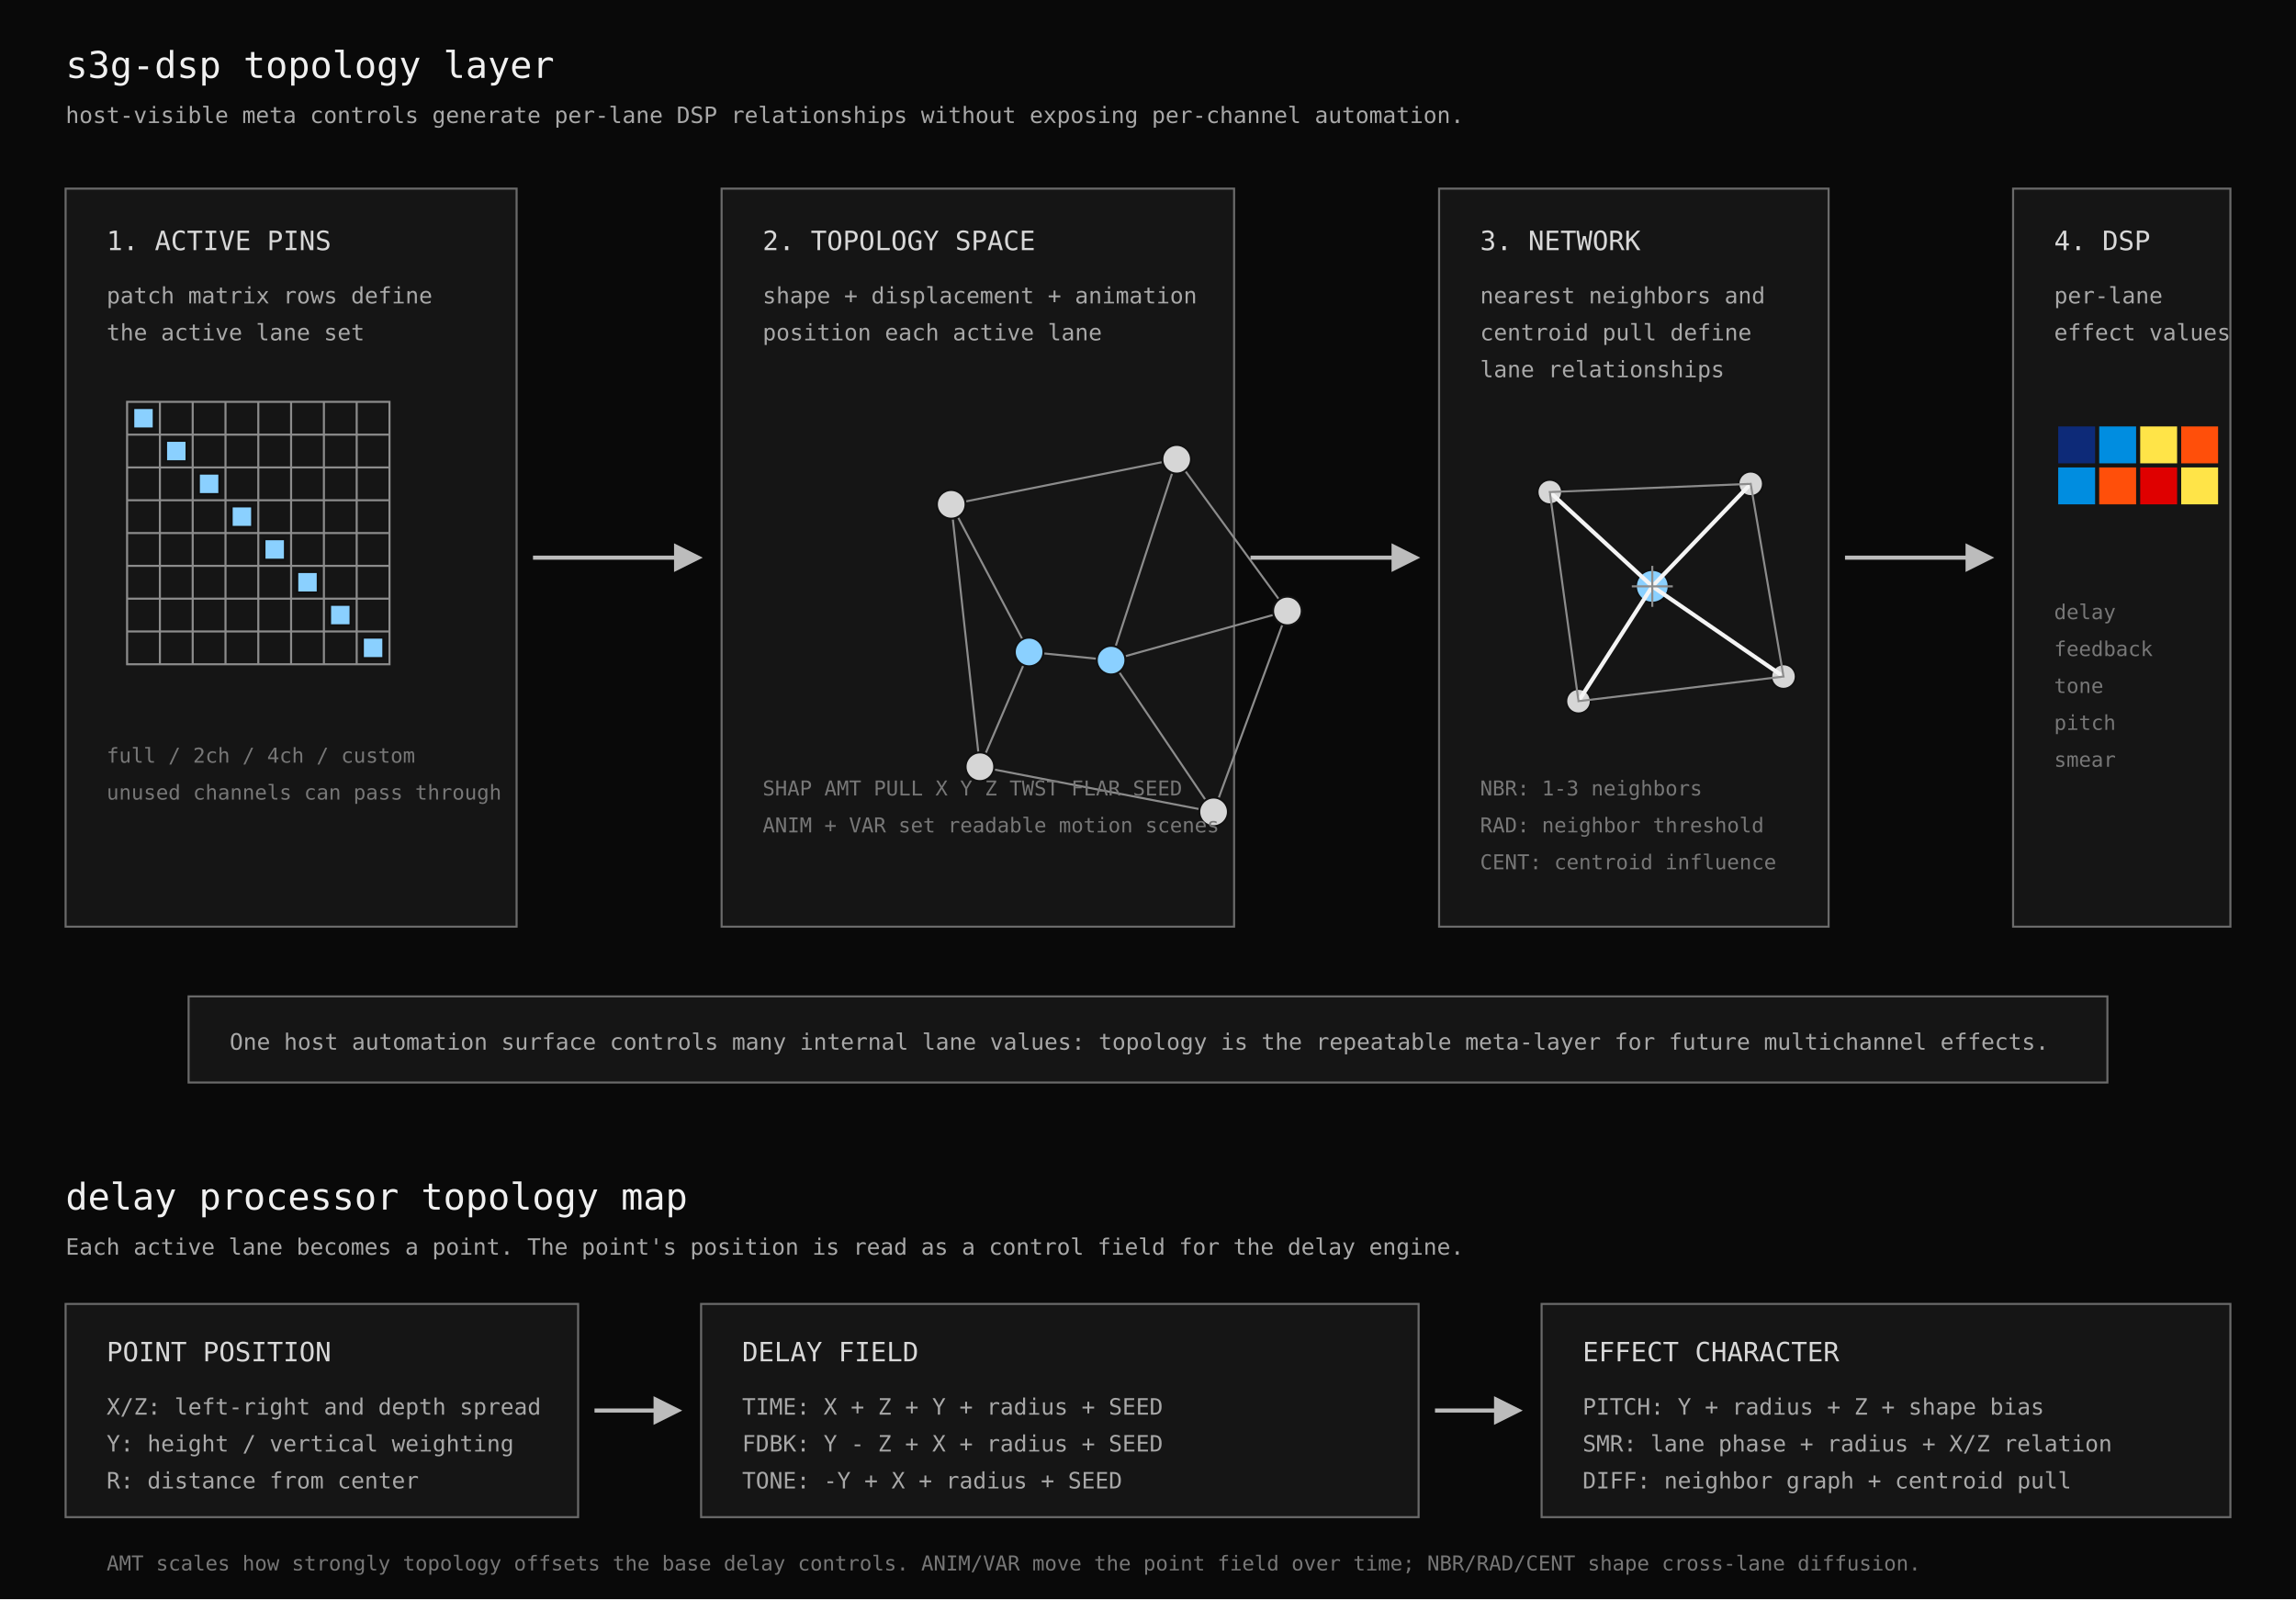
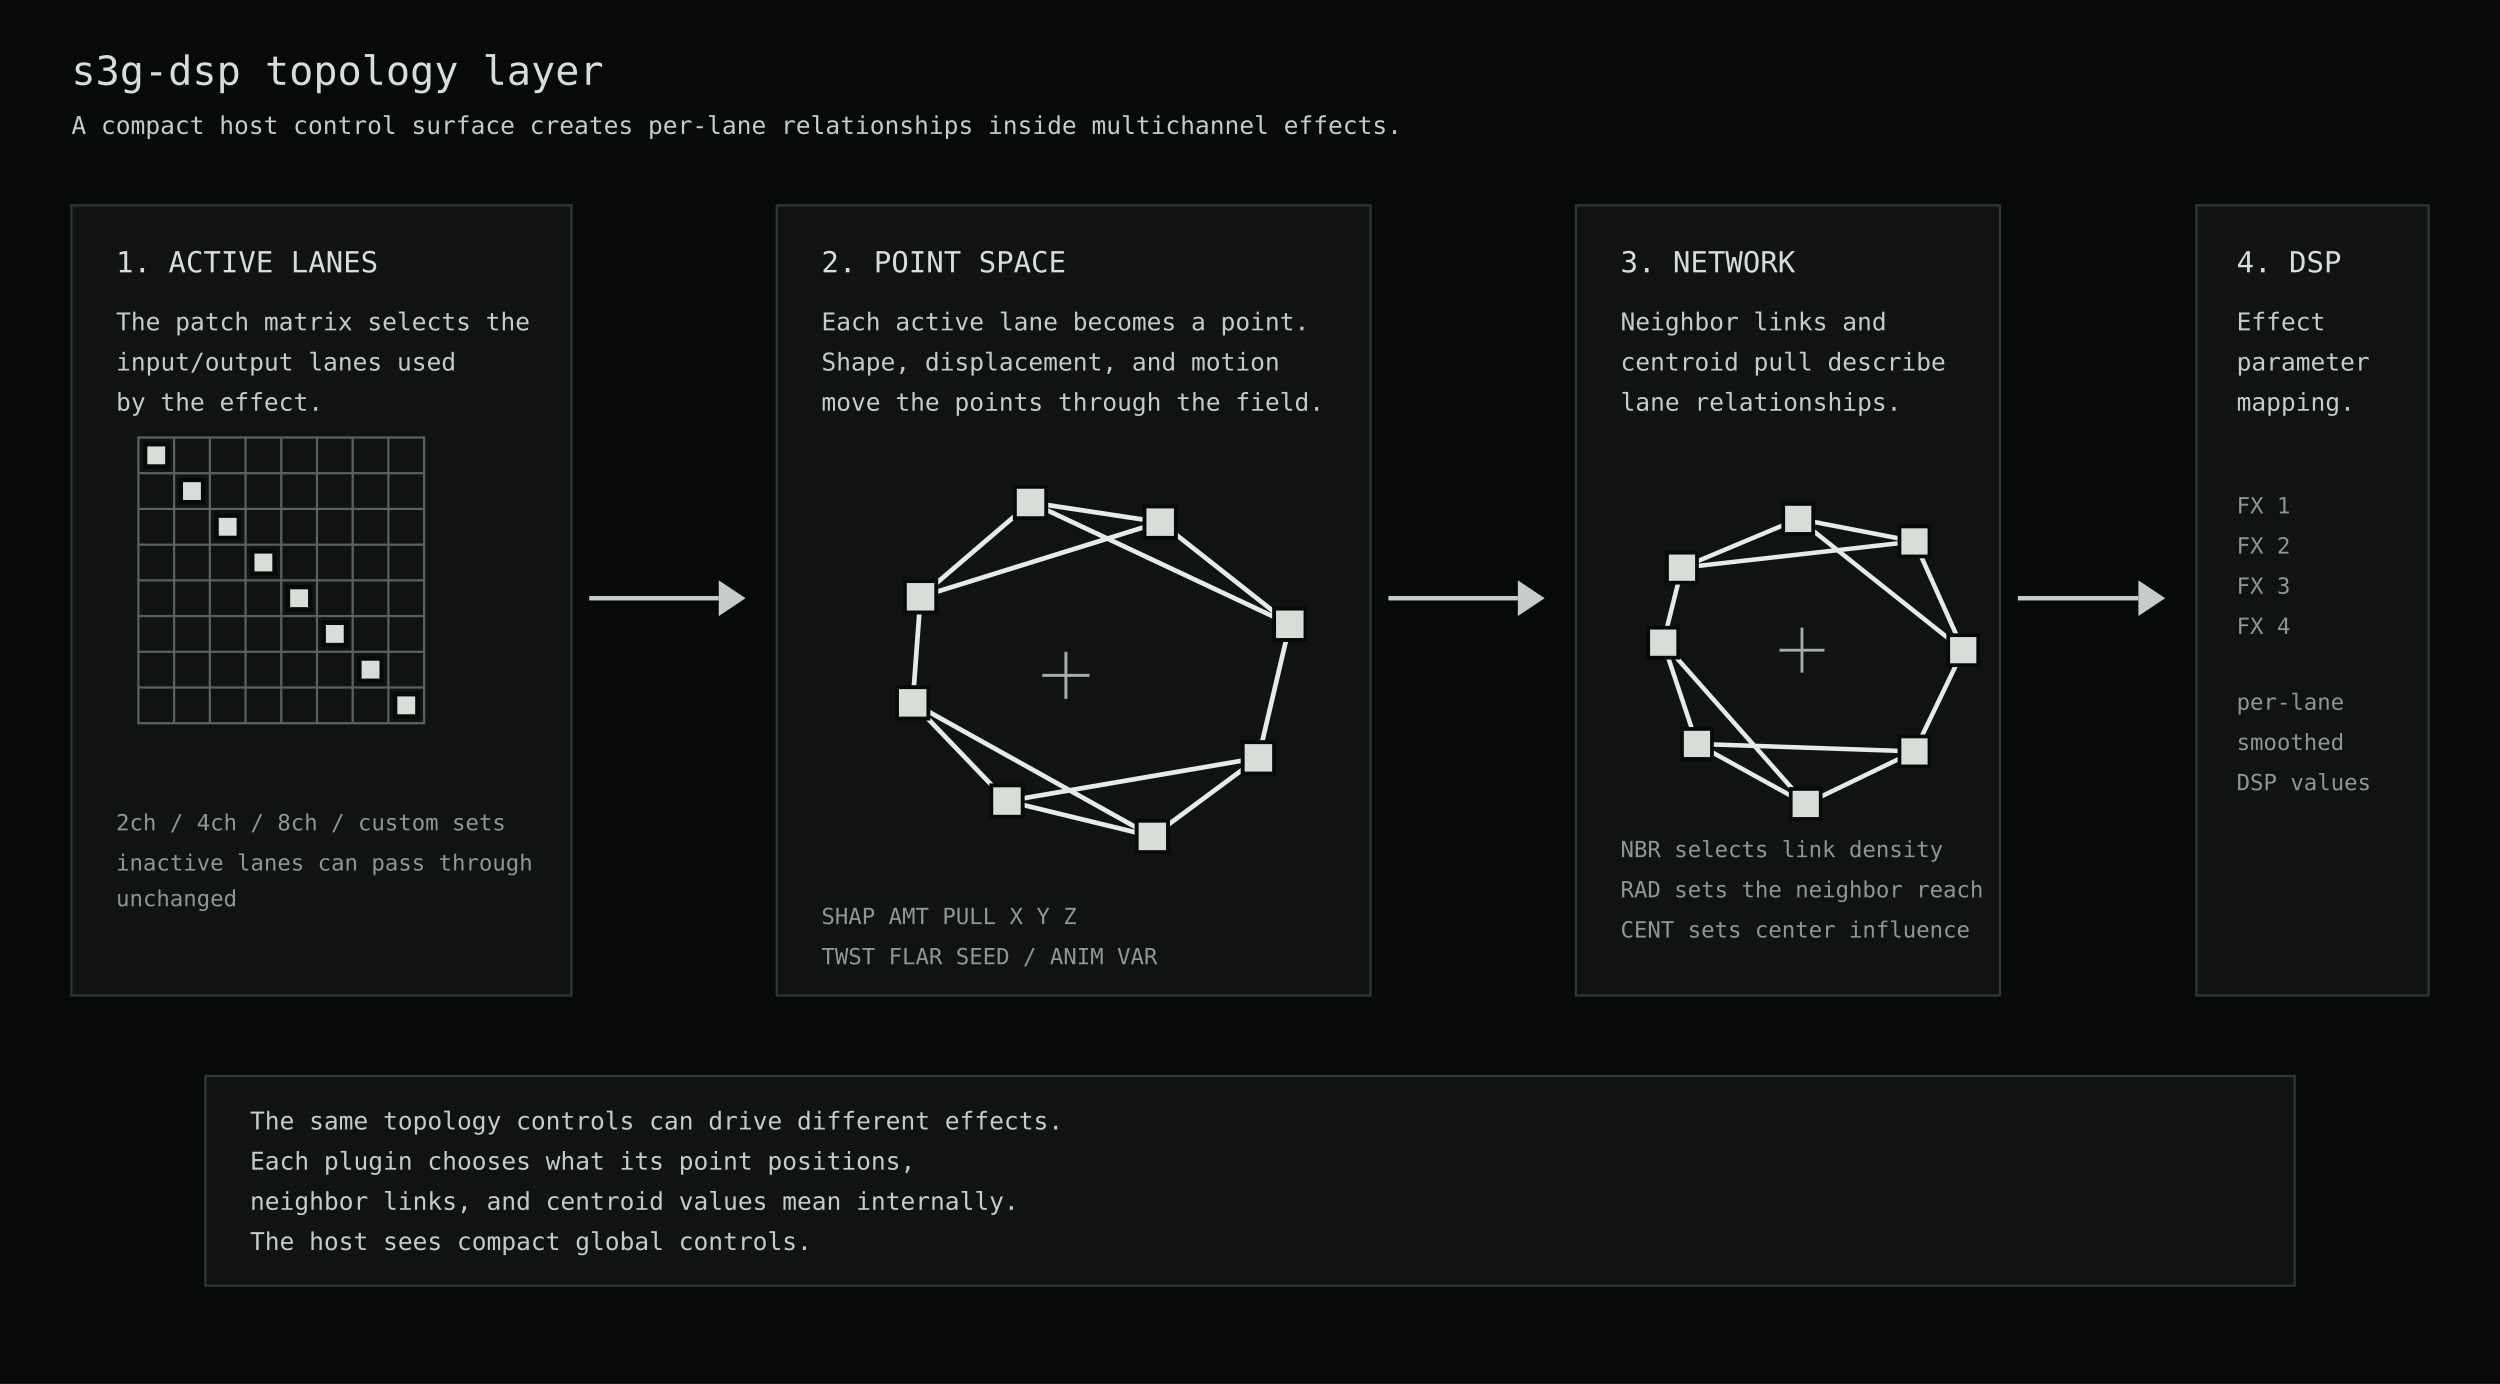
- <svg xmlns="http://www.w3.org/2000/svg" width="1120" height="780" viewBox="0 0 1120 780" role="img" aria-labelledby="title desc">
+ <svg xmlns="http://www.w3.org/2000/svg" width="1120" height="620" viewBox="0 0 1120 620" role="img" aria-labelledby="title desc">
  <defs>
    <style>
      text { font-family: Menlo, Consolas, monospace; letter-spacing: 0; }
-       .bg { fill: #090909; }
-       .panel { fill: #151515; stroke: #6a6a6a; stroke-width: 1; }
-       .title { fill: #f0f0f0; font-size: 18px; }
-       .label { fill: #d8d8d8; font-size: 13px; }
-       .small { fill: #a8a8a8; font-size: 11px; }
-       .muted { fill: #777; font-size: 10px; }
-       .line { stroke: #bcbcbc; stroke-width: 2; fill: none; }
-       .thin { stroke: #8c8c8c; stroke-width: 1; fill: none; }
-       .accent { stroke: #f4f4f4; stroke-width: 2; fill: none; }
-       .node { fill: #d6d6d6; stroke: #111; stroke-width: 1; }
-       .node2 { fill: #8ad0ff; stroke: #111; stroke-width: 1; }
-       .heat1 { fill: #0d2a78; }
-       .heat2 { fill: #008de0; }
-       .heat3 { fill: #ffe448; }
-       .heat4 { fill: #ff4f0a; }
-       .heat5 { fill: #df0000; }
+       .bg { fill: #080909; }
+       .panel { fill: #111313; stroke: #303636; stroke-width: 1; }
+       .title { fill: #d8ddd8; font-size: 18px; }
+       .label { fill: #d8ddd8; font-size: 13px; }
+       .small { fill: #c6cdc8; font-size: 11px; }
+       .muted { fill: #8e9893; font-size: 10px; }
+       .line { stroke: #c6cdc8; stroke-width: 2; fill: none; }
+       .thin { stroke: #a8afaa; stroke-width: 1.5; fill: none; }
+       .soft { stroke: #5a625f; stroke-width: 1; fill: none; }
+       .node { fill: #d8ddd8; stroke: #080909; stroke-width: 2; }
+       .node-dim { fill: #8e9893; stroke: #080909; stroke-width: 2; }
+       .node-core { fill: #eef4ef; stroke: #080909; stroke-width: 2; }
    </style>
    <marker id="arrow" viewBox="0 0 10 10" refX="8" refY="5" markerWidth="7" markerHeight="7" orient="auto-start-reverse">
-       <path d="M 0 0 L 10 5 L 0 10 z" fill="#bcbcbc" />
+       <path d="M 0 0 L 10 5 L 0 10 z" fill="#c6cdc8" />
    </marker>
  </defs>
-   <rect class="bg" width="1120" height="780" />
+   <rect class="bg" width="1120" height="620" />
  <text class="title" x="32" y="38">s3g-dsp topology layer</text>
-   <text class="small" x="32" y="60">host-visible meta controls generate per-lane DSP relationships without exposing per-channel automation.</text>
-   <rect class="panel" x="32" y="92" width="220" height="360" />
-   <text class="label" x="52" y="122">1. ACTIVE PINS</text>
-   <text class="small" x="52" y="148">patch matrix rows define</text>
-   <text class="small" x="52" y="166">the active lane set</text>
+   <text class="small" x="32" y="60">A compact host control surface creates per-lane relationships inside multichannel effects.</text>
+   <rect class="panel" x="32" y="92" width="224" height="354" />
+   <text class="label" x="52" y="122">1. ACTIVE LANES</text>
+   <text class="small" x="52" y="148">The patch matrix selects the</text>
+   <text class="small" x="52" y="166">input/output lanes used</text>
+   <text class="small" x="52" y="184">by the effect.</text>
  <g transform="translate(62 196)">
-     <rect class="thin" x="0" y="0" width="128" height="128" />
-     <g class="thin">
+     <rect class="soft" x="0" y="0" width="128" height="128" />
+     <g class="soft">
      <path d="M16 0v128 M32 0v128 M48 0v128 M64 0v128 M80 0v128 M96 0v128 M112 0v128" />
      <path d="M0 16h128 M0 32h128 M0 48h128 M0 64h128 M0 80h128 M0 96h128 M0 112h128" />
    </g>
-     <rect class="node2" x="3" y="3" width="10" height="10" />
-     <rect class="node2" x="19" y="19" width="10" height="10" />
-     <rect class="node2" x="35" y="35" width="10" height="10" />
-     <rect class="node2" x="51" y="51" width="10" height="10" />
-     <rect class="node2" x="67" y="67" width="10" height="10" />
-     <rect class="node2" x="83" y="83" width="10" height="10" />
-     <rect class="node2" x="99" y="99" width="10" height="10" />
-     <rect class="node2" x="115" y="115" width="10" height="10" />
+     <g class="node">
+       <rect x="3" y="3" width="10" height="10" />
+       <rect x="19" y="19" width="10" height="10" />
+       <rect x="35" y="35" width="10" height="10" />
+       <rect x="51" y="51" width="10" height="10" />
+       <rect x="67" y="67" width="10" height="10" />
+       <rect x="83" y="83" width="10" height="10" />
+       <rect x="99" y="99" width="10" height="10" />
+       <rect x="115" y="115" width="10" height="10" />
+     </g>
  </g>
-   <text class="muted" x="52" y="372">full / 2ch / 4ch / custom</text>
-   <text class="muted" x="52" y="390">unused channels can pass through</text>
-   <path class="line" marker-end="url(#arrow)" d="M260 272 H340" />
-   <rect class="panel" x="352" y="92" width="250" height="360" />
-   <text class="label" x="372" y="122">2. TOPOLOGY SPACE</text>
-   <text class="small" x="372" y="148">shape + displacement + animation</text>
-   <text class="small" x="372" y="166">position each active lane</text>
-   <g transform="translate(424 206)">
-     <path class="thin" d="M40 40 L150 18 L204 92 L168 190 L54 168 Z" />
-     <path class="thin" d="M40 40 L78 112 L54 168 M150 18 L118 116 L168 190 M204 92 L118 116 M78 112 L118 116" />
-     <circle class="node" cx="40" cy="40" r="7" />
-     <circle class="node" cx="150" cy="18" r="7" />
-     <circle class="node" cx="204" cy="92" r="7" />
-     <circle class="node" cx="168" cy="190" r="7" />
-     <circle class="node" cx="54" cy="168" r="7" />
-     <circle class="node2" cx="78" cy="112" r="7" />
-     <circle class="node2" cx="118" cy="116" r="7" />
+   <text class="muted" x="52" y="372">2ch / 4ch / 8ch / custom sets</text>
+   <text class="muted" x="52" y="390">inactive lanes can pass through</text>
+   <text class="muted" x="52" y="406">unchanged</text>
+   <rect x="264" y="267" width="58" height="2" fill="#c6cdc8" />
+   <polygon points="322,260 334,268 322,276" fill="#c6cdc8" />
+   <rect class="panel" x="348" y="92" width="266" height="354" />
+   <text class="label" x="368" y="122">2. POINT SPACE</text>
+   <text class="small" x="368" y="148">Each active lane becomes a point.</text>
+   <text class="small" x="368" y="166">Shape, displacement, and motion</text>
+   <text class="small" x="368" y="184">move the points through the field.</text>
+   <g transform="translate(386 204) scale(0.88)">
+     <g stroke="#e5ebe6" stroke-width="2.4">
+       <line x1="30" y1="72" x2="86" y2="24" />
+       <line x1="86" y1="24" x2="152" y2="34" />
+       <line x1="152" y1="34" x2="218" y2="86" />
+       <line x1="218" y1="86" x2="202" y2="154" />
+       <line x1="202" y1="154" x2="148" y2="194" />
+       <line x1="148" y1="194" x2="74" y2="176" />
+       <line x1="74" y1="176" x2="26" y2="126" />
+       <line x1="26" y1="126" x2="30" y2="72" />
+       <line x1="30" y1="72" x2="152" y2="34" />
+       <line x1="86" y1="24" x2="218" y2="86" />
+       <line x1="202" y1="154" x2="74" y2="176" />
+       <line x1="148" y1="194" x2="26" y2="126" />
+     </g>
+     <rect class="node" x="22" y="64" width="16" height="16" />
+     <rect class="node" x="78" y="16" width="16" height="16" />
+     <rect class="node" x="144" y="26" width="16" height="16" />
+     <rect class="node" x="210" y="78" width="16" height="16" />
+     <rect class="node" x="194" y="146" width="16" height="16" />
+     <rect class="node" x="140" y="186" width="16" height="16" />
+     <rect class="node" x="66" y="168" width="16" height="16" />
+     <rect class="node" x="18" y="118" width="16" height="16" />
+     <path class="thin" stroke="#a8afaa" stroke-width="1.5" fill="none" d="M92 112h24 M104 100v24" />
  </g>
-   <text class="muted" x="372" y="388">SHAP AMT PULL X Y Z TWST FLAR SEED</text>
-   <text class="muted" x="372" y="406">ANIM + VAR set readable motion scenes</text>
-   <path class="line" marker-end="url(#arrow)" d="M610 272 H690" />
-   <rect class="panel" x="702" y="92" width="190" height="360" />
-   <text class="label" x="722" y="122">3. NETWORK</text>
-   <text class="small" x="722" y="148">nearest neighbors and</text>
-   <text class="small" x="722" y="166">centroid pull define</text>
-   <text class="small" x="722" y="184">lane relationships</text>
-   <g transform="translate(742 218)">
-     <circle class="node2" cx="64" cy="68" r="8" />
-     <circle class="node" cx="14" cy="22" r="6" />
-     <circle class="node" cx="112" cy="18" r="6" />
-     <circle class="node" cx="128" cy="112" r="6" />
-     <circle class="node" cx="28" cy="124" r="6" />
-     <path class="accent" d="M64 68 L14 22 M64 68 L112 18 M64 68 L128 112 M64 68 L28 124" />
-     <path class="thin" d="M14 22 L112 18 L128 112 L28 124 Z" />
-     <path class="thin" d="M54 68 h20 M64 58 v20" />
+   <text class="muted" x="368" y="414">SHAP AMT PULL X Y Z</text>
+   <text class="muted" x="368" y="432">TWST FLAR SEED / ANIM VAR</text>
+   <rect x="622" y="267" width="58" height="2" fill="#c6cdc8" />
+   <polygon points="680,260 692,268 680,276" fill="#c6cdc8" />
+   <rect class="panel" x="706" y="92" width="190" height="354" />
+   <text class="label" x="726" y="122">3. NETWORK</text>
+   <text class="small" x="726" y="148">Neighbor links and</text>
+   <text class="small" x="726" y="166">centroid pull describe</text>
+   <text class="small" x="726" y="184">lane relationships.</text>
+   <g transform="translate(730 214) scale(0.84)">
+     <g stroke="#e5ebe6" stroke-width="2.4">
+       <line x1="28" y1="48" x2="90" y2="22" />
+       <line x1="90" y1="22" x2="152" y2="34" />
+       <line x1="152" y1="34" x2="178" y2="92" />
+       <line x1="178" y1="92" x2="152" y2="146" />
+       <line x1="152" y1="146" x2="94" y2="174" />
+       <line x1="94" y1="174" x2="36" y2="142" />
+       <line x1="36" y1="142" x2="18" y2="88" />
+       <line x1="18" y1="88" x2="28" y2="48" />
+       <line x1="28" y1="48" x2="152" y2="34" />
+       <line x1="90" y1="22" x2="178" y2="92" />
+       <line x1="152" y1="146" x2="36" y2="142" />
+       <line x1="94" y1="174" x2="18" y2="88" />
+     </g>
+     <path class="thin" stroke="#a8afaa" stroke-width="1.5" fill="none" d="M80 92h24 M92 80v24" />
+     <rect class="node" x="20" y="40" width="16" height="16" />
+     <rect class="node" x="82" y="14" width="16" height="16" />
+     <rect class="node" x="144" y="26" width="16" height="16" />
+     <rect class="node" x="170" y="84" width="16" height="16" />
+     <rect class="node" x="144" y="138" width="16" height="16" />
+     <rect class="node" x="86" y="166" width="16" height="16" />
+     <rect class="node" x="28" y="134" width="16" height="16" />
+     <rect class="node" x="10" y="80" width="16" height="16" />
  </g>
-   <text class="muted" x="722" y="388">NBR: 1-3 neighbors</text>
-   <text class="muted" x="722" y="406">RAD: neighbor threshold</text>
-   <text class="muted" x="722" y="424">CENT: centroid influence</text>
-   <path class="line" marker-end="url(#arrow)" d="M900 272 H970" />
-   <rect class="panel" x="982" y="92" width="106" height="360" />
+   <text class="muted" x="726" y="384">NBR selects link density</text>
+   <text class="muted" x="726" y="402">RAD sets the neighbor reach</text>
+   <text class="muted" x="726" y="420">CENT sets center influence</text>
+   <rect x="904" y="267" width="54" height="2" fill="#c6cdc8" />
+   <polygon points="958,260 970,268 958,276" fill="#c6cdc8" />
+   <rect class="panel" x="984" y="92" width="104" height="354" />
  <text class="label" x="1002" y="122">4. DSP</text>
-   <text class="small" x="1002" y="148">per-lane</text>
-   <text class="small" x="1002" y="166">effect values</text>
-   <g transform="translate(1004 208)">
-     <rect class="heat1" x="0" y="0" width="18" height="18" />
-     <rect class="heat2" x="20" y="0" width="18" height="18" />
-     <rect class="heat3" x="40" y="0" width="18" height="18" />
-     <rect class="heat4" x="60" y="0" width="18" height="18" />
-     <rect class="heat2" x="0" y="20" width="18" height="18" />
-     <rect class="heat4" x="20" y="20" width="18" height="18" />
-     <rect class="heat5" x="40" y="20" width="18" height="18" />
-     <rect class="heat3" x="60" y="20" width="18" height="18" />
-   </g>
-   <text class="muted" x="1002" y="302">delay</text>
-   <text class="muted" x="1002" y="320">feedback</text>
-   <text class="muted" x="1002" y="338">tone</text>
-   <text class="muted" x="1002" y="356">pitch</text>
-   <text class="muted" x="1002" y="374">smear</text>
-   <rect class="panel" x="92" y="486" width="936" height="42" />
-   <text class="small" x="112" y="512">One host automation surface controls many internal lane values: topology is the repeatable meta-layer for future multichannel effects.</text>
-   <text class="title" x="32" y="590">delay processor topology map</text>
-   <text class="small" x="32" y="612">Each active lane becomes a point. The point's position is read as a control field for the delay engine.</text>
-   <rect class="panel" x="32" y="636" width="250" height="104" />
-   <text class="label" x="52" y="664">POINT POSITION</text>
-   <text class="small" x="52" y="690">X/Z: left-right and depth spread</text>
-   <text class="small" x="52" y="708">Y: height / vertical weighting</text>
-   <text class="small" x="52" y="726">R: distance from center</text>
-   <path class="line" marker-end="url(#arrow)" d="M290 688 H330" />
-   <rect class="panel" x="342" y="636" width="350" height="104" />
-   <text class="label" x="362" y="664">DELAY FIELD</text>
-   <text class="small" x="362" y="690">TIME: X + Z + Y + radius + SEED</text>
-   <text class="small" x="362" y="708">FDBK: Y - Z + X + radius + SEED</text>
-   <text class="small" x="362" y="726">TONE: -Y + X + radius + SEED</text>
-   <path class="line" marker-end="url(#arrow)" d="M700 688 H740" />
-   <rect class="panel" x="752" y="636" width="336" height="104" />
-   <text class="label" x="772" y="664">EFFECT CHARACTER</text>
-   <text class="small" x="772" y="690">PITCH: Y + radius + Z + shape bias</text>
-   <text class="small" x="772" y="708">SMR: lane phase + radius + X/Z relation</text>
-   <text class="small" x="772" y="726">DIFF: neighbor graph + centroid pull</text>
-   <text class="muted" x="52" y="766">AMT scales how strongly topology offsets the base delay controls. ANIM/VAR move the point field over time; NBR/RAD/CENT shape cross-lane diffusion.</text>
+   <text class="small" x="1002" y="148">Effect</text>
+   <text class="small" x="1002" y="166">parameter</text>
+   <text class="small" x="1002" y="184">mapping.</text>
+   <text class="muted" x="1002" y="230">FX 1</text>
+   <text class="muted" x="1002" y="248">FX 2</text>
+   <text class="muted" x="1002" y="266">FX 3</text>
+   <text class="muted" x="1002" y="284">FX 4</text>
+   <text class="muted" x="1002" y="318">per-lane</text>
+   <text class="muted" x="1002" y="336">smoothed</text>
+   <text class="muted" x="1002" y="354">DSP values</text>
+   <rect class="panel" x="92" y="482" width="936" height="94" />
+   <text class="small" x="112" y="506">The same topology controls can drive different effects.</text>
+   <text class="small" x="112" y="524">Each plugin chooses what its point positions,</text>
+   <text class="small" x="112" y="542">neighbor links, and centroid values mean internally.</text>
+   <text class="small" x="112" y="560">The host sees compact global controls.</text>
</svg>
